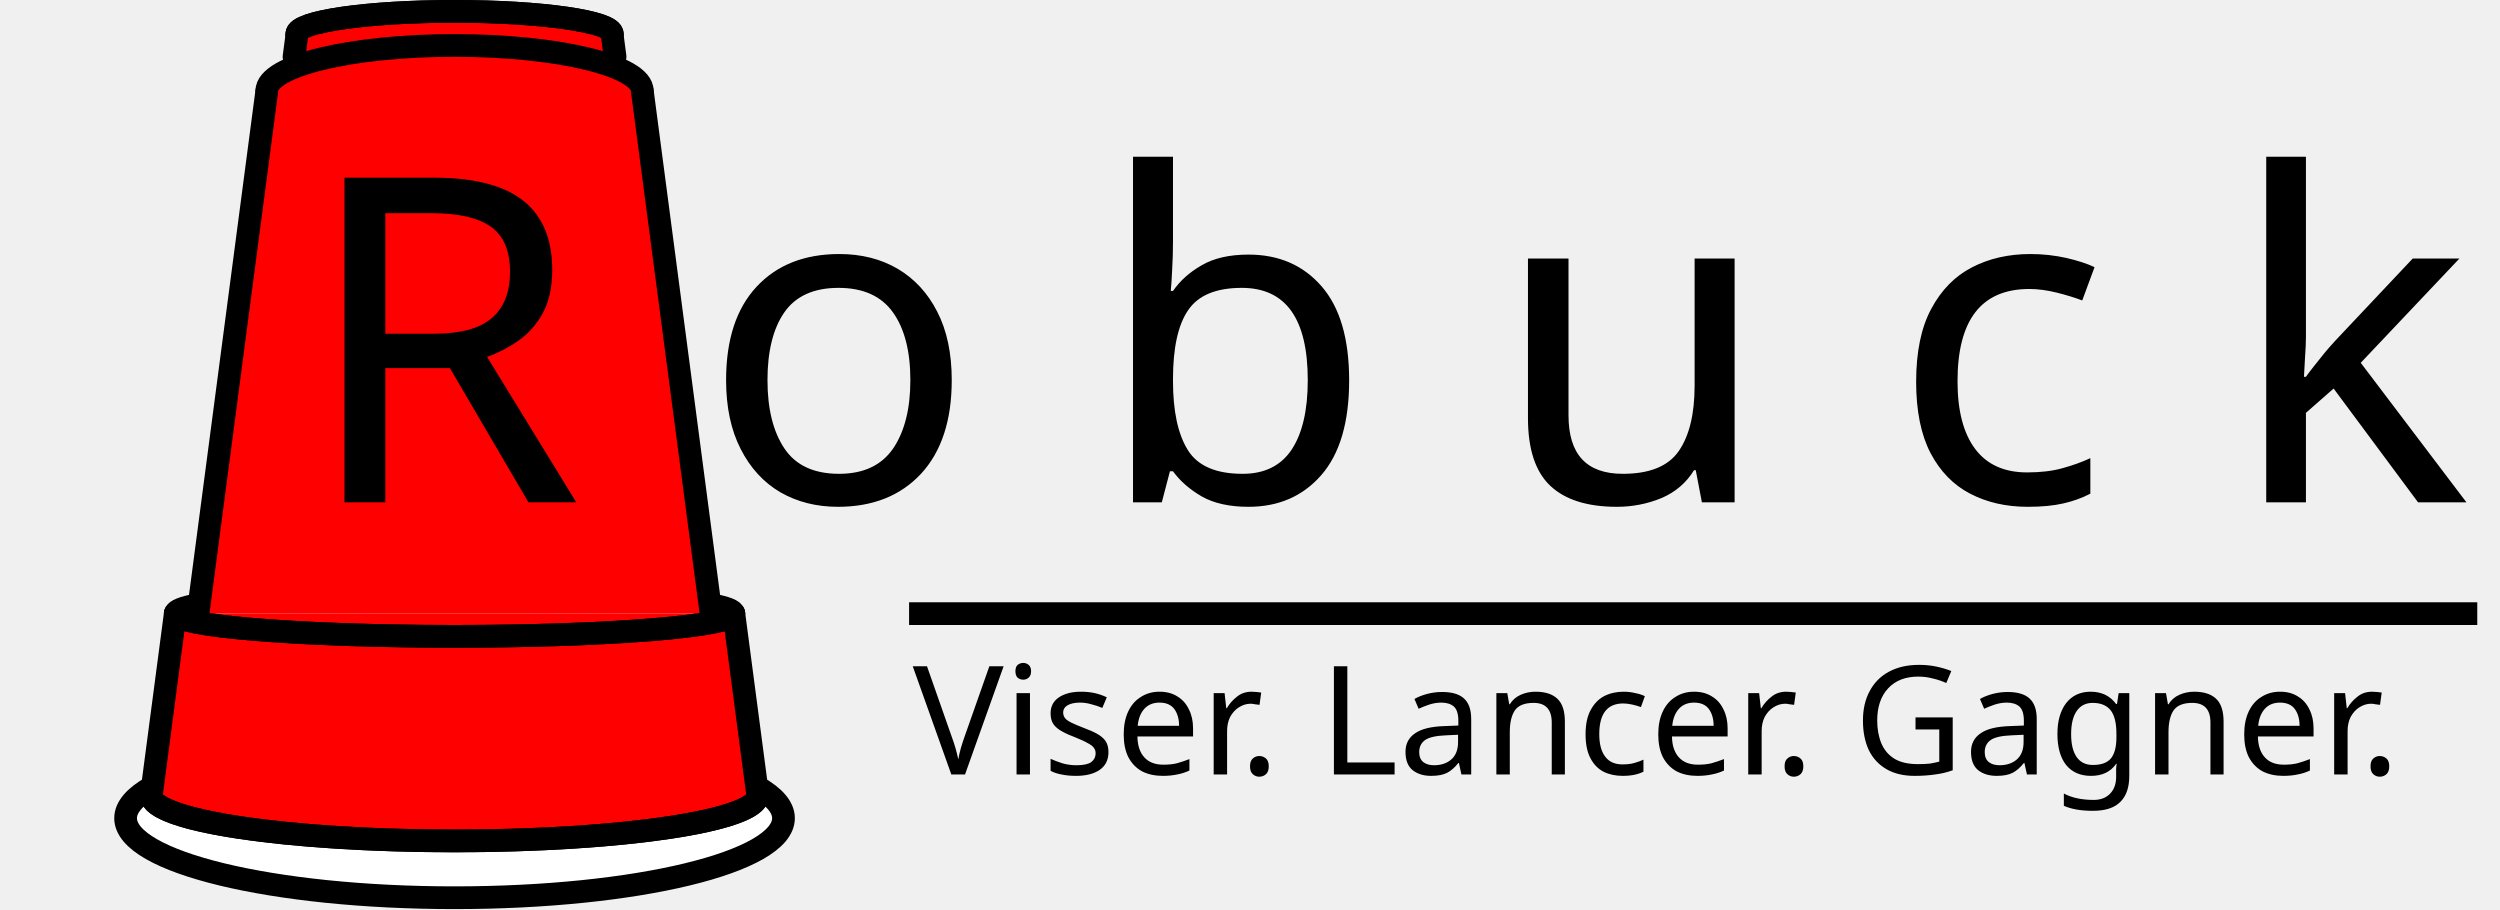
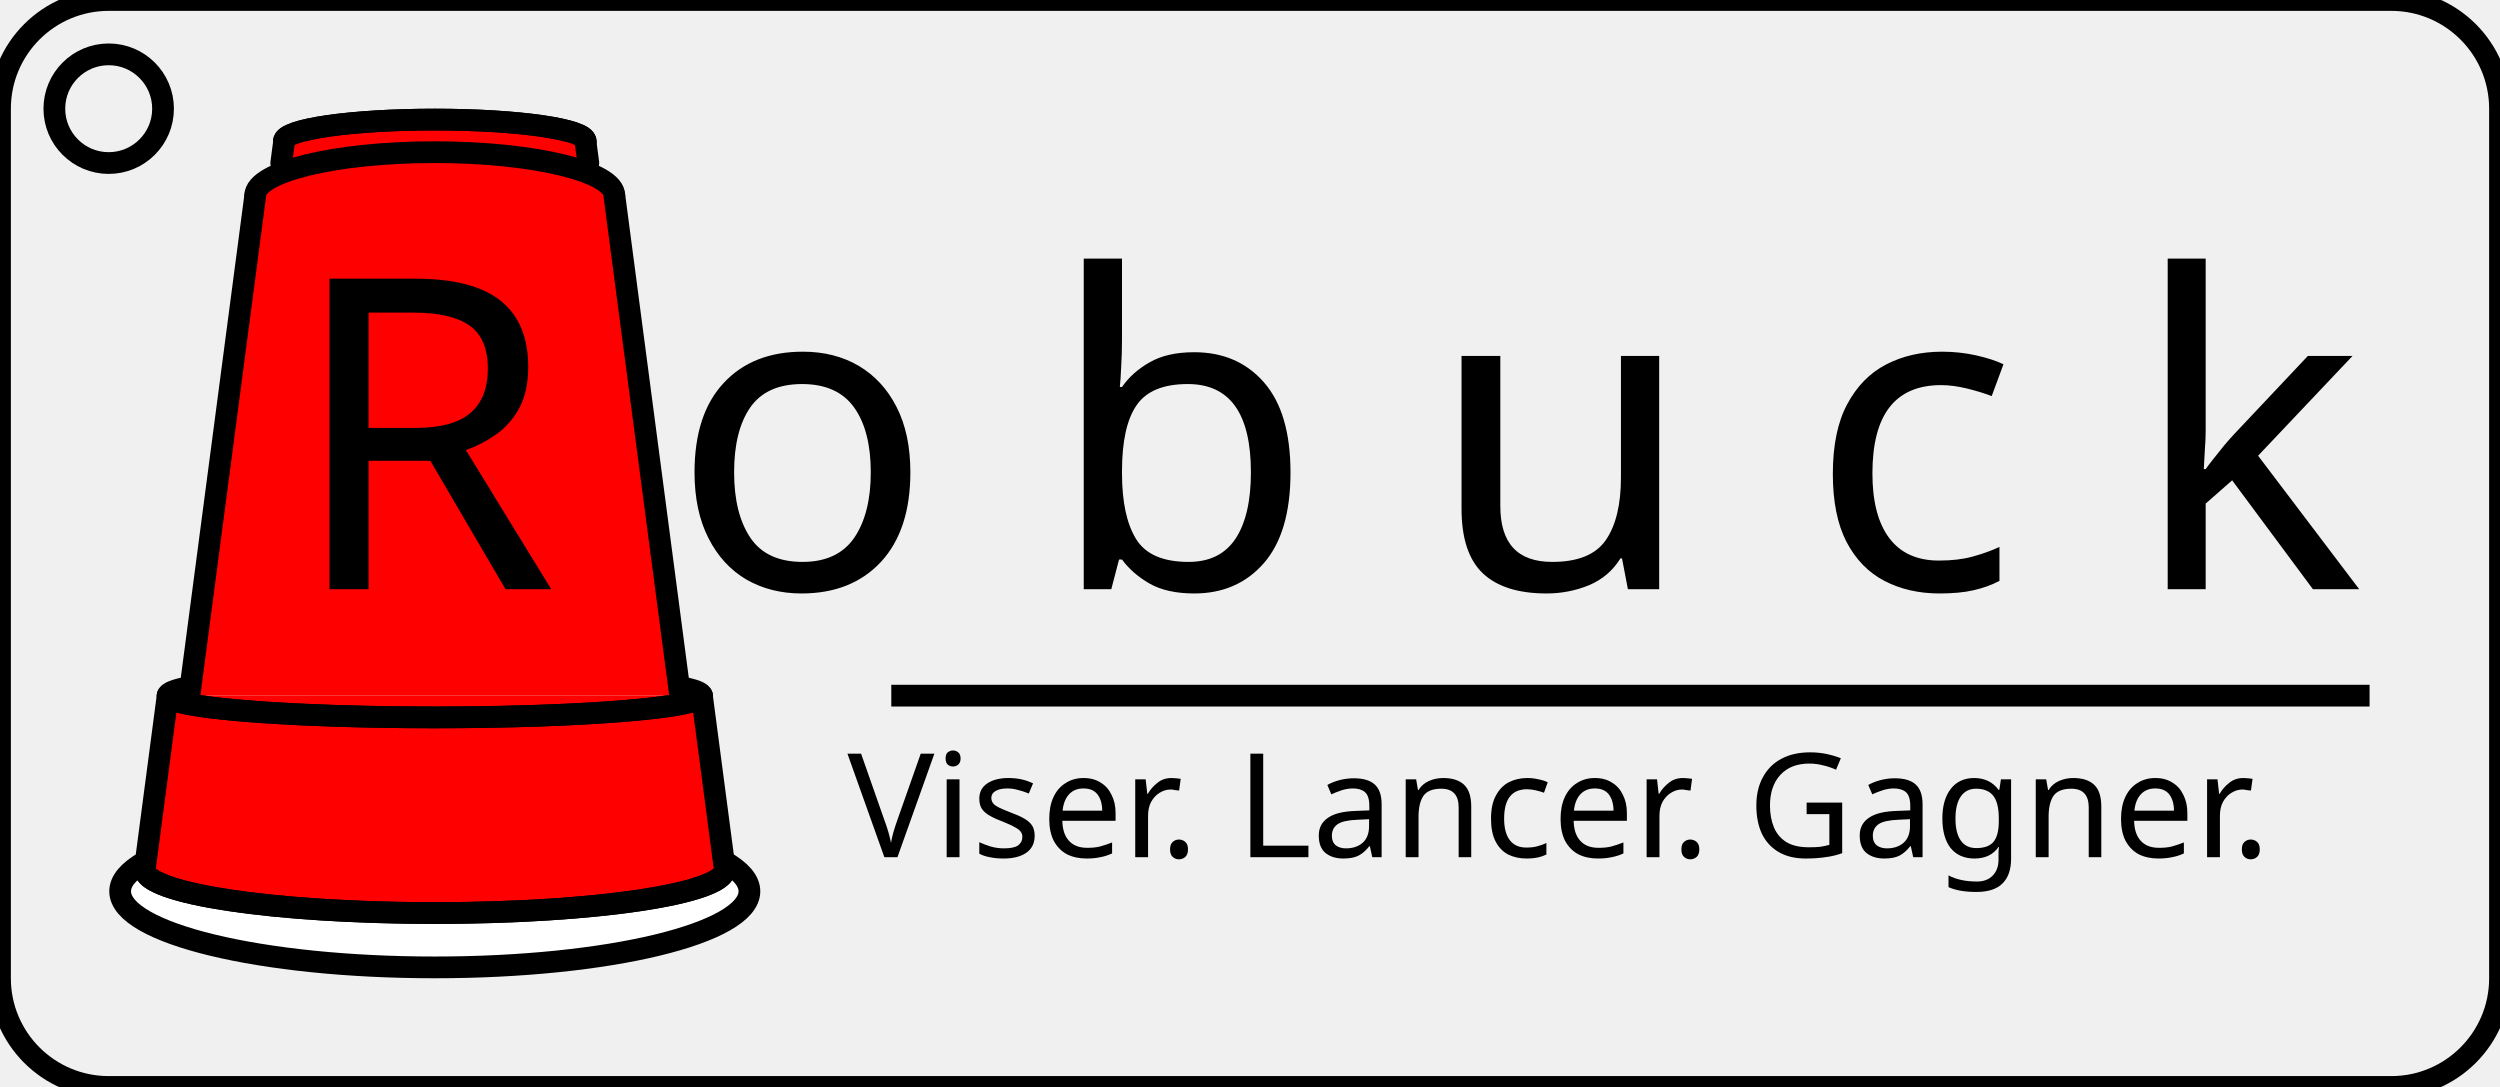
- <svg xmlns="http://www.w3.org/2000/svg" width="5.5in" height="2in" viewBox="0 0 139.7 50.8" version="1.1" id="svg8">
+ <svg xmlns="http://www.w3.org/2000/svg" width="5.75in" height="2.5in" viewBox="0 0 146.05 63.5" version="1.1" id="svg8">
  <defs id="defs2" />
-   <g id="layer1" transform="translate(0,-246.2)" style="display:inline">
+   <g id="layer1" transform="translate(0,-239.85)" style="display:inline">
    <ellipse style="opacity:1;fill:#ffffff;fill-opacity:1;stroke:#000000;stroke-width:1.27;stroke-linecap:round;stroke-linejoin:round;stroke-miterlimit:4;stroke-dasharray:none;stroke-opacity:1" id="path1032" cx="25.4" cy="291.92" rx="18.381" ry="4.445" />
    <ellipse style="opacity:1;fill:#ff0000;fill-opacity:1;stroke:#000000;stroke-width:1.27;stroke-linecap:round;stroke-linejoin:round;stroke-miterlimit:4;stroke-dasharray:none;stroke-opacity:1" id="path1063" cx="25.4" cy="290.65" rx="16.942" ry="2.54" />
    <path style="fill:#ff0000;fill-opacity:1;stroke:none;stroke-width:0.265px;stroke-linecap:butt;stroke-linejoin:miter;stroke-opacity:1" d="m 8.456,290.65 1.338,-10.16 H 41.006 l 1.338,10.16 H 8.456" id="path866" />
    <ellipse style="opacity:1;fill:#ff0000;fill-opacity:1;stroke:#000000;stroke-width:1.27;stroke-linecap:round;stroke-linejoin:round;stroke-miterlimit:4;stroke-dasharray:none;stroke-opacity:1" id="path938" cx="25.4" cy="248.105" rx="8.814" ry="1.27" />
    <path style="fill:#ff0000;fill-opacity:1;stroke:none;stroke-width:0.265px;stroke-linecap:butt;stroke-linejoin:miter;stroke-opacity:1" d="m 16.179,251.28 0.407,-3.175 h 17.617 l 0.418,3.175 H 16.179" id="path907" />
    <ellipse style="opacity:1;fill:none;fill-opacity:1;stroke:#000000;stroke-width:1.27;stroke-linecap:round;stroke-linejoin:round;stroke-miterlimit:4;stroke-dasharray:none;stroke-opacity:1" id="path1075" cx="25.4" cy="280.49" rx="15.606" ry="1.27" />
    <ellipse style="opacity:1;fill:#ff0000;fill-opacity:1;stroke:#000000;stroke-width:1.27;stroke-linecap:round;stroke-linejoin:round;stroke-miterlimit:4;stroke-dasharray:none;stroke-opacity:1" id="path1095" cx="25.4" cy="251.28" rx="10.491" ry="2.54" />
    <path style="display:inline;fill:#ff0000;fill-opacity:1;stroke:none;stroke-width:1.27;stroke-linecap:butt;stroke-linejoin:miter;stroke-miterlimit:4;stroke-dasharray:none;stroke-opacity:1" d="M 11.064,34.29 14.909,5.08 35.891,5.08 39.736,34.29 H 11.064" id="path868" transform="translate(0,246.2)" />
  </g>
-   <g id="layer2" style="display:inline">
-     <path transform="translate(0,-246.2)" style="fill:none;stroke:#000000;stroke-width:1.27;stroke-linecap:round;stroke-linejoin:round;stroke-miterlimit:4;stroke-dasharray:none;stroke-opacity:1" d="M 8.458,290.633 9.794,280.49" id="path1077" />
-     <path transform="translate(0,-246.2)" style="fill:none;stroke:#000000;stroke-width:1.27;stroke-linecap:round;stroke-linejoin:round;stroke-miterlimit:4;stroke-dasharray:none;stroke-opacity:1" d="M 42.342,290.633 41.006,280.49" id="path1079" />
+   <g id="layer2" style="display:inline" transform="translate(0,6.350009)">
+     <path style="fill:none;stroke:#000000;stroke-width:1.27;stroke-linecap:round;stroke-linejoin:round;stroke-miterlimit:4;stroke-dasharray:none;stroke-opacity:1" d="M 8.458,290.633 9.794,280.49" id="path1077" transform="translate(0,-246.2)" />
+     <path style="fill:none;stroke:#000000;stroke-width:1.27;stroke-linecap:round;stroke-linejoin:round;stroke-miterlimit:4;stroke-dasharray:none;stroke-opacity:1" d="M 42.342,290.633 41.006,280.49" id="path1079" transform="translate(0,-246.2)" />
    <path style="fill:none;stroke:#000000;stroke-width:1.27;stroke-linecap:round;stroke-linejoin:round;stroke-miterlimit:4;stroke-dasharray:none;stroke-opacity:1" d="m 11.064,280.49 3.846,-29.21" id="path1084" transform="translate(0,-246.2)" />
    <path style="fill:none;stroke:#000000;stroke-width:1.27;stroke-linecap:round;stroke-linejoin:round;stroke-miterlimit:4;stroke-dasharray:none;stroke-opacity:1" d="M 39.736,34.29 35.891,5.08" id="path1097" />
-     <path transform="translate(0,-246.2)" style="display:inline;opacity:1;fill:none;fill-opacity:1;stroke:#000000;stroke-width:1.27;stroke-linecap:round;stroke-linejoin:round;stroke-miterlimit:4;stroke-dasharray:none;stroke-opacity:1" d="m 16.586,248.105 c 0,-0.701 3.946,-1.27 8.814,-1.27 4.868,0 8.814,0.569 8.814,1.27" id="path938-7" />
+     <path style="display:inline;opacity:1;fill:none;fill-opacity:1;stroke:#000000;stroke-width:1.27;stroke-linecap:round;stroke-linejoin:round;stroke-miterlimit:4;stroke-dasharray:none;stroke-opacity:1" d="m 16.586,248.105 c 0,-0.701 3.946,-1.27 8.814,-1.27 4.868,0 8.814,0.569 8.814,1.27" id="path938-7" transform="translate(0,-246.2)" />
    <path style="display:inline;fill:none;stroke:#000000;stroke-width:1.27;stroke-linecap:round;stroke-linejoin:round;stroke-miterlimit:4;stroke-dasharray:none;stroke-opacity:1" d="M 16.43,3.175 16.586,1.988" id="path1113" />
    <path style="display:inline;fill:none;stroke:#000000;stroke-width:1.27;stroke-linecap:round;stroke-linejoin:round;stroke-miterlimit:4;stroke-dasharray:none;stroke-opacity:1" d="M 34.37,3.175 34.203,1.905" id="path1115" />
-     <path transform="translate(0,-246.2)" style="display:inline;opacity:1;fill:none;fill-opacity:1;stroke:#000000;stroke-width:1.27;stroke-linecap:round;stroke-linejoin:round;stroke-miterlimit:4;stroke-dasharray:none;stroke-opacity:1" d="m 41.006,280.49 c -1e-5,0.454 -2.975,0.873 -7.803,1.1 -4.829,0.227 -10.778,0.227 -15.606,0 -4.829,-0.227 -7.803,-0.646 -7.803,-1.1" id="path1075-5" />
-     <path transform="translate(0,-246.2)" style="display:inline;opacity:1;fill:none;fill-opacity:1;stroke:#000000;stroke-width:1.27;stroke-linecap:round;stroke-linejoin:round;stroke-miterlimit:4;stroke-dasharray:none;stroke-opacity:1" d="m 42.342,290.65 c 1.3e-5,0.907 -3.229,1.746 -8.471,2.2 -5.242,0.454 -11.7,0.454 -16.942,0 -5.242,-0.454 -8.471,-1.292 -8.471,-2.2" id="path1063-3" />
+     <path style="display:inline;opacity:1;fill:none;fill-opacity:1;stroke:#000000;stroke-width:1.27;stroke-linecap:round;stroke-linejoin:round;stroke-miterlimit:4;stroke-dasharray:none;stroke-opacity:1" d="m 41.006,280.49 c -1e-5,0.454 -2.975,0.873 -7.803,1.1 -4.829,0.227 -10.778,0.227 -15.606,0 -4.829,-0.227 -7.803,-0.646 -7.803,-1.1" id="path1075-5" transform="translate(0,-246.2)" />
+     <path style="display:inline;opacity:1;fill:none;fill-opacity:1;stroke:#000000;stroke-width:1.27;stroke-linecap:round;stroke-linejoin:round;stroke-miterlimit:4;stroke-dasharray:none;stroke-opacity:1" d="m 42.342,290.65 c 1.3e-5,0.907 -3.229,1.746 -8.471,2.2 -5.242,0.454 -11.7,0.454 -16.942,0 -5.242,-0.454 -8.471,-1.292 -8.471,-2.2" id="path1063-3" transform="translate(0,-246.2)" />
  </g>
-   <g id="layer4" style="display:inline">
-     <text xml:space="preserve" style="font-style:normal;font-weight:normal;font-size:3.528px;line-height:1.25;font-family:sans-serif;letter-spacing:0px;word-spacing:0px;display:inline;fill:#000000;fill-opacity:1;stroke:none;stroke-width:0.265" x="16.78" y="28.073" id="text941">
-       <tspan id="tspan939" x="16.78" y="28.073" style="font-style:normal;font-variant:normal;font-weight:normal;font-stretch:normal;font-size:25.4px;font-family:'Roboto Slab';-inkscape-font-specification:'Roboto Slab';stroke-width:0.265">R o b u c k</tspan>
+   <g id="layer4" style="display:inline" transform="translate(0,6.350009)">
+     <text xml:space="preserve" style="font-style:normal;font-weight:normal;font-size:3.528px;line-height:1.25;font-family:sans-serif;text-align:start;letter-spacing:0px;word-spacing:0px;text-anchor:start;display:inline;fill:#000000;fill-opacity:1;stroke:none;stroke-width:0.265" x="16.78" y="28.073" id="text941">
+       <tspan id="tspan939" x="16.78" y="28.073" style="font-style:normal;font-variant:normal;font-weight:normal;font-stretch:normal;font-size:25.4px;font-family:'Roboto Slab';-inkscape-font-specification:'Roboto Slab';text-align:start;text-anchor:start;stroke-width:0.265">R o b u c k</tspan>
    </text>
-     <text xml:space="preserve" style="font-style:normal;font-weight:normal;font-size:3.528px;line-height:1.25;font-family:sans-serif;text-align:end;letter-spacing:0px;word-spacing:0px;text-anchor:end;fill:#000000;fill-opacity:1;stroke:none;stroke-width:0.265" x="138.709" y="43.278" id="text64">
-       <tspan id="tspan62" x="138.709" y="43.278" style="font-style:normal;font-variant:normal;font-weight:normal;font-stretch:normal;font-size:8.467px;font-family:'Roboto Slab';-inkscape-font-specification:'Roboto Slab';text-align:end;text-anchor:end;stroke-width:0.265">Viser. Lancer. Gagner.</tspan>
+     <text xml:space="preserve" style="font-style:normal;font-weight:normal;font-size:3.528px;line-height:1.25;font-family:sans-serif;text-align:center;letter-spacing:0px;word-spacing:0px;text-anchor:middle;fill:#000000;fill-opacity:1;stroke:none;stroke-width:0.265" x="139.05" y="43.728" id="text872">
+       <tspan id="tspan870" x="139.05" y="43.728" style="font-style:normal;font-variant:normal;font-weight:normal;font-stretch:normal;font-size:8.467px;font-family:'Roboto Slab';-inkscape-font-specification:'Roboto Slab';text-align:end;text-anchor:end;stroke-width:0.265">Viser. Lancer. Gagner.</tspan>
+       <tspan x="139.05" y="49.647" style="font-style:normal;font-variant:normal;font-weight:normal;font-stretch:normal;font-size:8.467px;font-family:'Roboto Slab';-inkscape-font-specification:'Roboto Slab';text-align:end;text-anchor:end;stroke-width:0.265" id="tspan878" />
    </text>
-     <path style="fill:none;stroke:#000000;stroke-width:1.27;stroke-linecap:butt;stroke-linejoin:miter;stroke-miterlimit:4;stroke-dasharray:none;stroke-opacity:1" d="M 50.8,34.29 H 138.43" id="path66" />
+     <text xml:space="preserve" style="font-style:normal;font-weight:normal;font-size:3.528px;line-height:1.25;font-family:sans-serif;letter-spacing:0px;word-spacing:0px;fill:#000000;fill-opacity:1;stroke:none;stroke-width:0.265" x="81.227" y="52.387" id="text69">
+       <tspan id="tspan67" x="81.227" y="55.509" style="stroke-width:0.265" />
+     </text>
+     <path style="fill:none;stroke:#000000;stroke-width:1.27;stroke-linecap:butt;stroke-linejoin:miter;stroke-miterlimit:4;stroke-dasharray:none;stroke-opacity:1" d="M 52.07,34.29 H 138.43" id="path71" />
+   </g>
+   <g id="layer3" style="display:inline" transform="translate(0,4.4140625e-6)">
+     <circle style="display:inline;opacity:1;fill:none;fill-opacity:1;stroke:#000000;stroke-width:1.27;stroke-linecap:round;stroke-linejoin:round;stroke-miterlimit:4;stroke-dasharray:none;stroke-opacity:1" id="path85" cx="6.35" cy="6.35" r="3.175" />
+     <rect style="display:inline;opacity:1;fill:none;fill-opacity:1;stroke:#000000;stroke-width:1.27;stroke-linecap:round;stroke-linejoin:round;stroke-miterlimit:4;stroke-dasharray:none;stroke-opacity:1" id="rect62" width="146.05" height="63.5" x="1.110223e-16" y="-4.4140625e-06" ry="6.35" />
  </g>
</svg>
